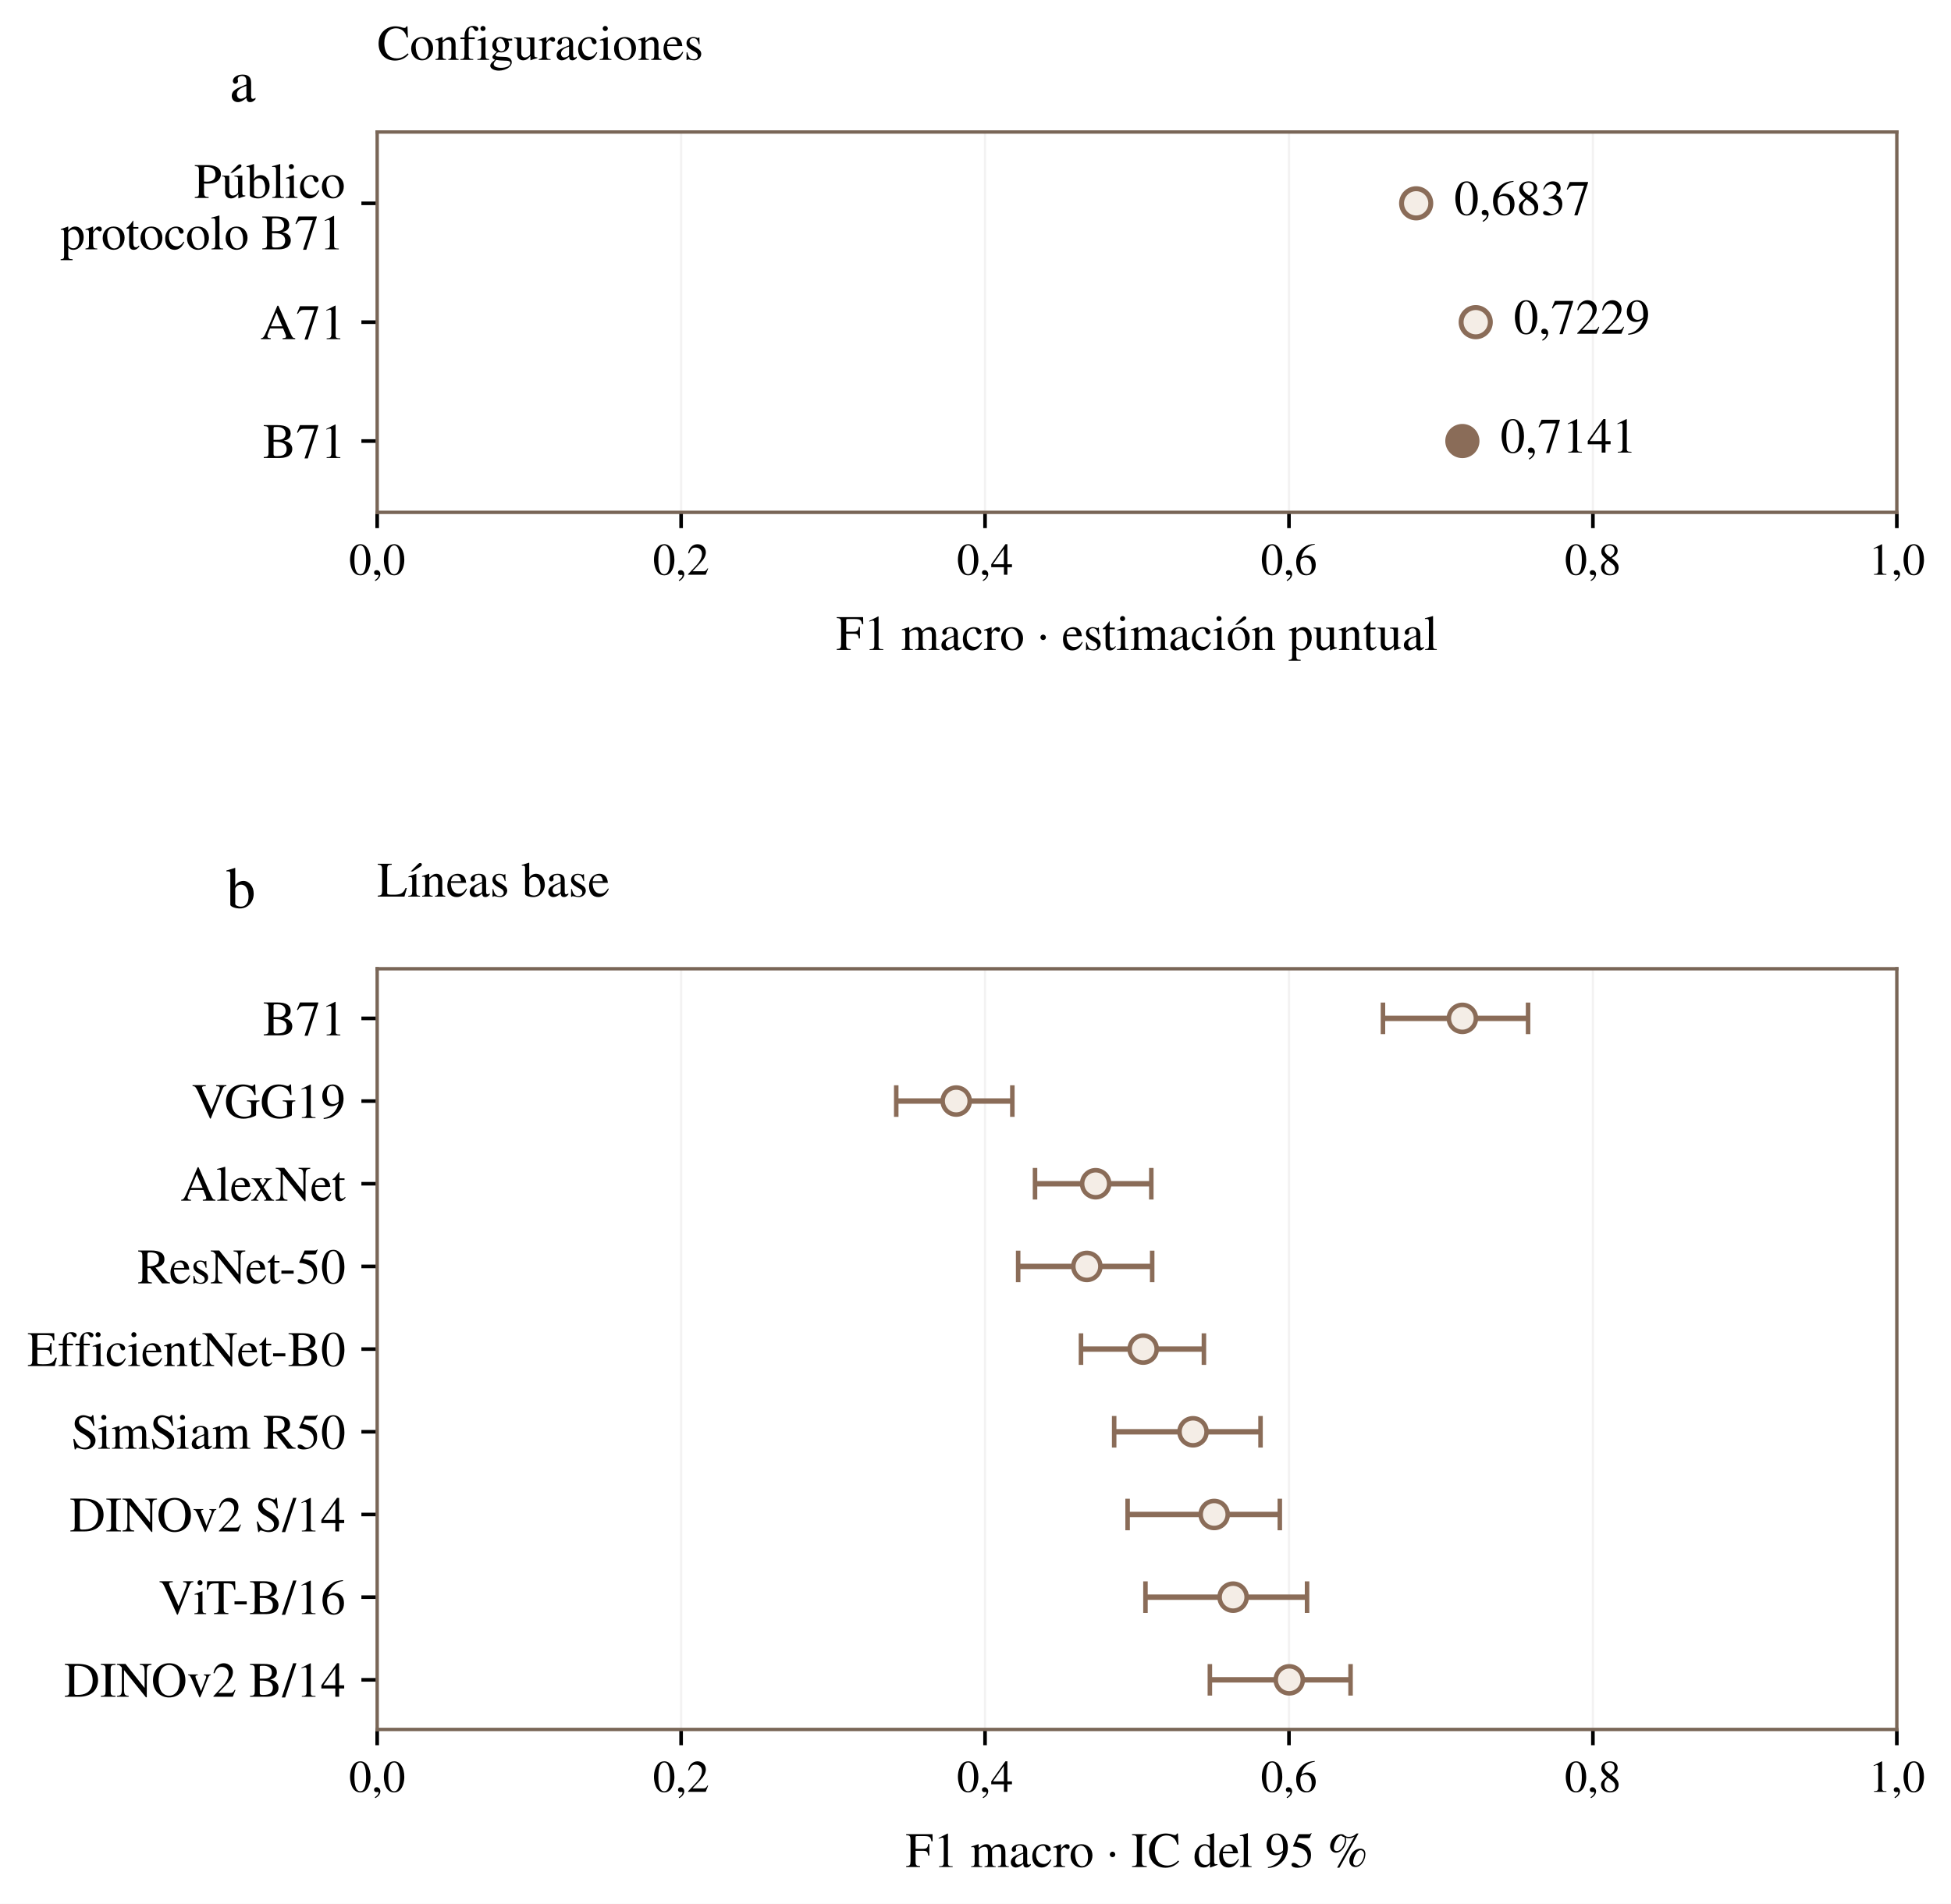
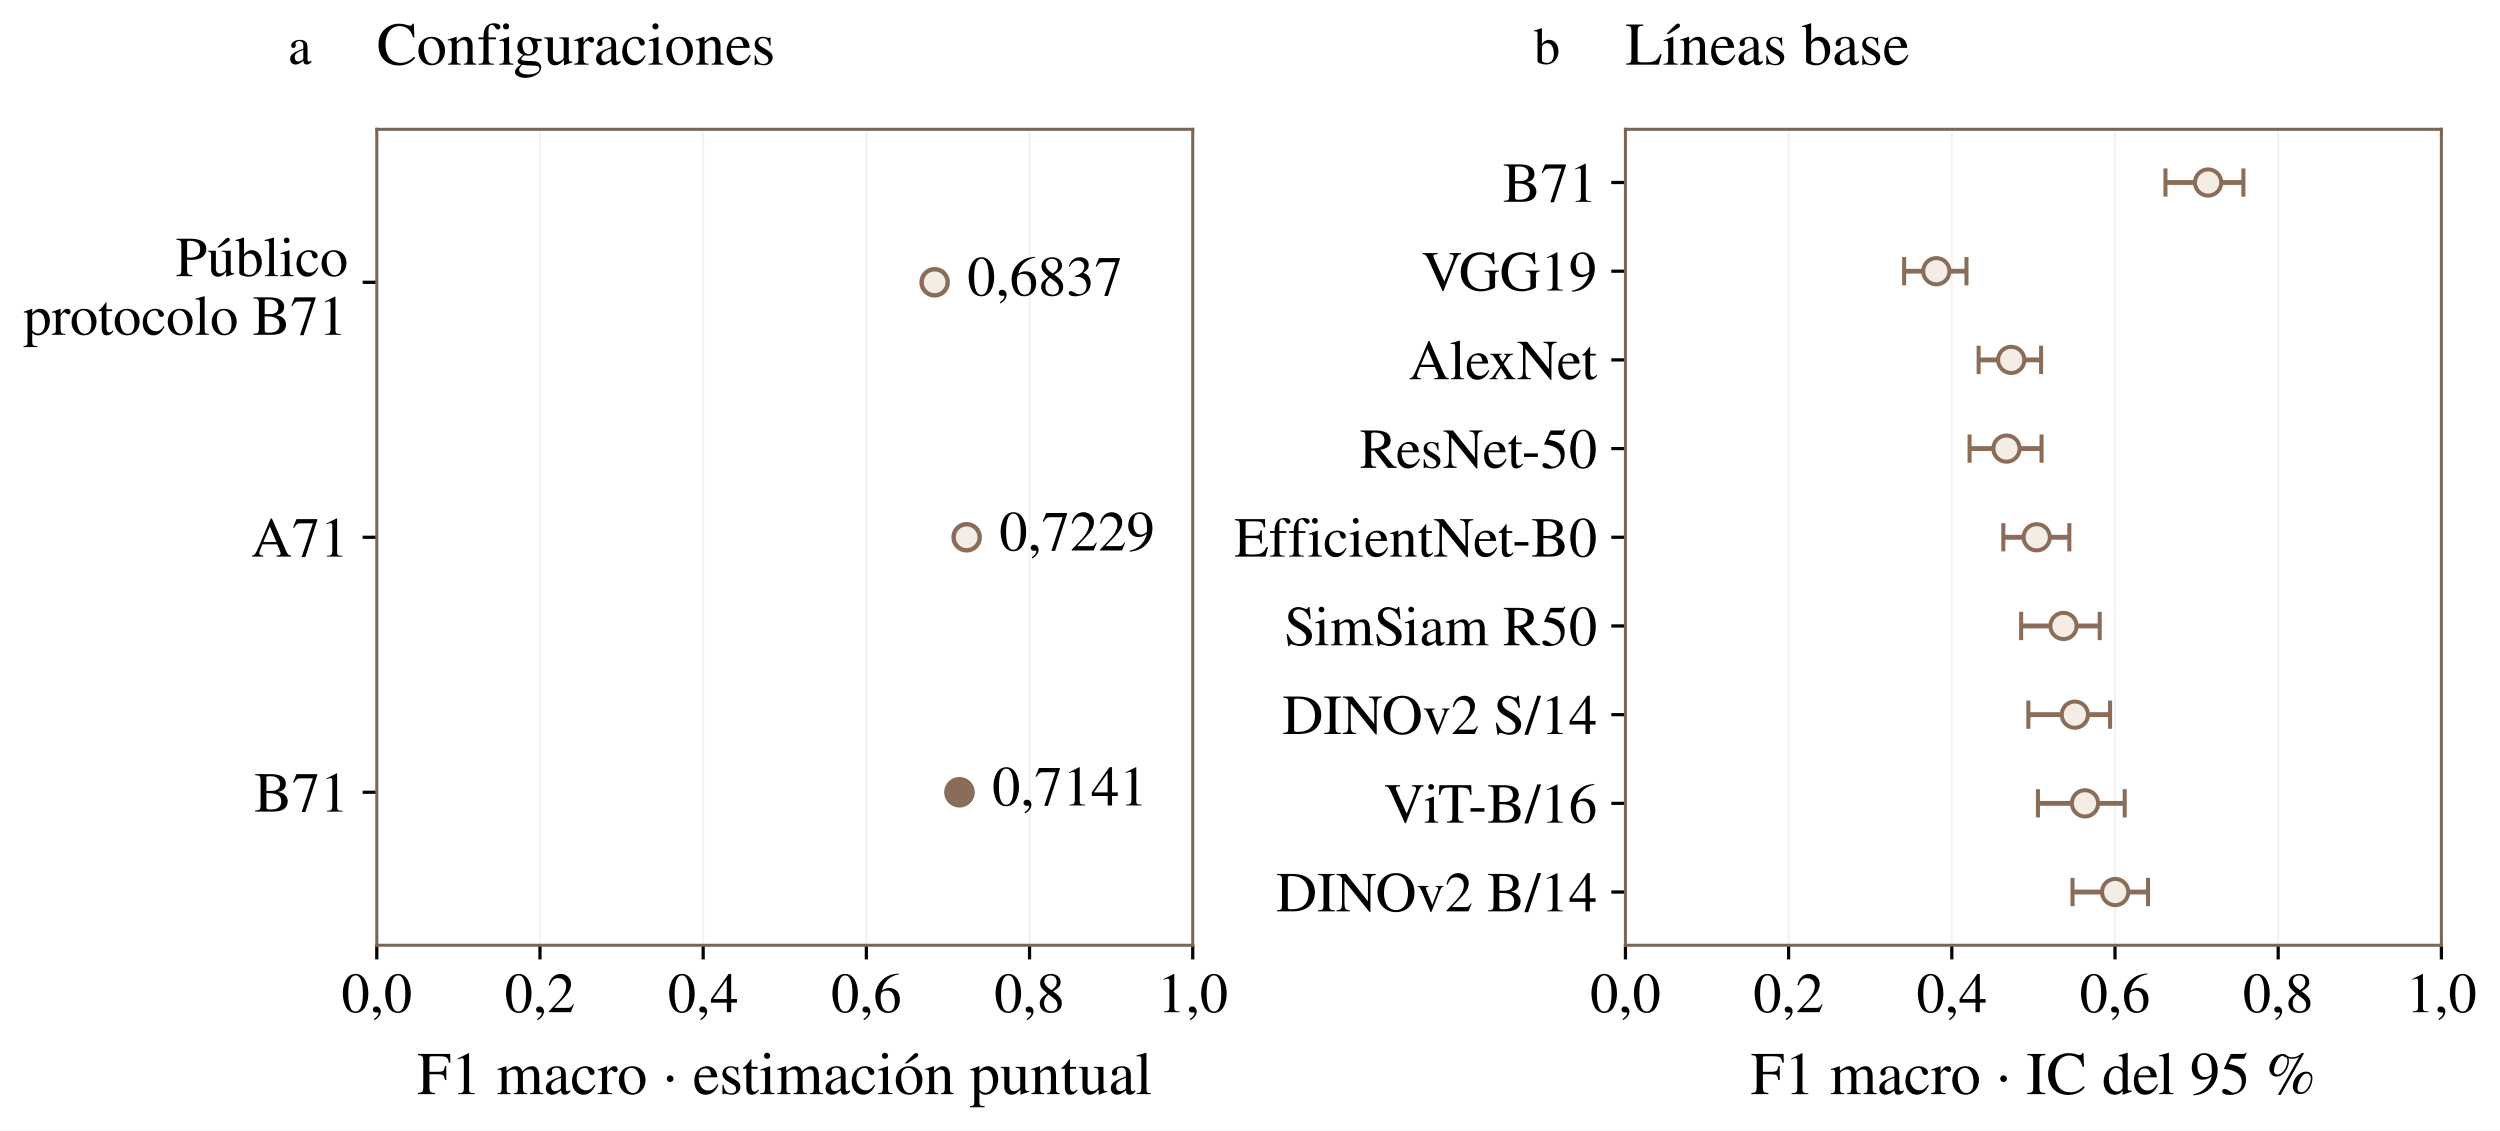
- <svg xmlns="http://www.w3.org/2000/svg" xmlns:xlink="http://www.w3.org/1999/xlink" width="432.603pt" height="422.173pt" viewBox="0 0 432.603 422.173" version="1.1">
+ <svg xmlns="http://www.w3.org/2000/svg" xmlns:xlink="http://www.w3.org/1999/xlink" width="618.79pt" height="279.825pt" viewBox="0 0 618.79 279.825" version="1.1">
  <defs>
    <style type="text/css">*{stroke-linejoin: round; stroke-linecap: butt}</style>
  </defs>
  <g id="figure_1">
    <g id="patch_1">
-       <path d="M 0 422.173  L 432.603 422.173  L 432.603 0  L 0 0  z " style="fill: #ffffff" />
+       <path d="M 0 279.825  L 618.79 279.825  L 618.79 0  L 0 0  z " style="fill: #ffffff" />
    </g>
    <g id="axes_1">
      <g id="patch_2">
-         <path d="M 83.633 113.616  L 420.593 113.616  L 420.593 29.273  L 83.633 29.273  z " style="fill: #ffffff" />
+         <path d="M 93.26 233.965  L 295.22 233.965  L 295.22 32.005  L 93.26 32.005  z " style="fill: #ffffff" />
      </g>
      <g id="matplotlib.axis_1">
        <g id="xtick_1">
          <g id="line2d_1">
-             <path d="M 83.633 113.616  L 83.633 29.273  " clip-path="url(#p6dee3ca480)" style="fill: none; stroke: #aaa39e; stroke-opacity: 0.14; stroke-width: 0.5; stroke-linecap: square" />
+             <path d="M 93.26 233.965  L 93.26 32.005  " clip-path="url(#p8716964412)" style="fill: none; stroke: #aaa39e; stroke-opacity: 0.14; stroke-width: 0.5; stroke-linecap: square" />
          </g>
          <g id="line2d_2">
            <defs>
-               <path id="ma2e4748e6c" d="M 0 0  L 0 3.5  " style="stroke: #000000; stroke-width: 0.8" />
+               <path id="ma66c72405b" d="M 0 0  L 0 3.5  " style="stroke: #000000; stroke-width: 0.8" />
            </defs>
            <g>
-               <use xlink:href="#ma2e4748e6c" x="83.633" y="113.616" style="stroke: #000000; stroke-width: 0.8" />
+               <use xlink:href="#ma66c72405b" x="93.26" y="233.965" style="stroke: #000000; stroke-width: 0.8" />
            </g>
          </g>
          <g id="text_1">
-             <text style="font-size: 10px; font-family: 'Nimbus Roman'; text-anchor: middle" x="83.633" y="127.445" transform="rotate(-0 83.63266 127.4452)">0,0</text>
+             <text style="font-size: 14px; font-family: 'Nimbus Roman'; text-anchor: middle" x="93.26" y="250.526" transform="rotate(-0 93.26 250.5261)">0,0</text>
          </g>
        </g>
        <g id="xtick_2">
          <g id="line2d_3">
-             <path d="M 151.025 113.616  L 151.025 29.273  " clip-path="url(#p6dee3ca480)" style="fill: none; stroke: #aaa39e; stroke-opacity: 0.14; stroke-width: 0.5; stroke-linecap: square" />
+             <path d="M 133.652 233.965  L 133.652 32.005  " clip-path="url(#p8716964412)" style="fill: none; stroke: #aaa39e; stroke-opacity: 0.14; stroke-width: 0.5; stroke-linecap: square" />
          </g>
          <g id="line2d_4">
            <g>
-               <use xlink:href="#ma2e4748e6c" x="151.025" y="113.616" style="stroke: #000000; stroke-width: 0.8" />
+               <use xlink:href="#ma66c72405b" x="133.652" y="233.965" style="stroke: #000000; stroke-width: 0.8" />
            </g>
          </g>
          <g id="text_2">
-             <text style="font-size: 10px; font-family: 'Nimbus Roman'; text-anchor: middle" x="151.025" y="127.445" transform="rotate(-0 151.0247 127.4452)">0,2</text>
+             <text style="font-size: 14px; font-family: 'Nimbus Roman'; text-anchor: middle" x="133.652" y="250.526" transform="rotate(-0 133.652 250.5261)">0,2</text>
          </g>
        </g>
        <g id="xtick_3">
          <g id="line2d_5">
-             <path d="M 218.417 113.616  L 218.417 29.273  " clip-path="url(#p6dee3ca480)" style="fill: none; stroke: #aaa39e; stroke-opacity: 0.14; stroke-width: 0.5; stroke-linecap: square" />
+             <path d="M 174.044 233.965  L 174.044 32.005  " clip-path="url(#p8716964412)" style="fill: none; stroke: #aaa39e; stroke-opacity: 0.14; stroke-width: 0.5; stroke-linecap: square" />
          </g>
          <g id="line2d_6">
            <g>
-               <use xlink:href="#ma2e4748e6c" x="218.417" y="113.616" style="stroke: #000000; stroke-width: 0.8" />
+               <use xlink:href="#ma66c72405b" x="174.044" y="233.965" style="stroke: #000000; stroke-width: 0.8" />
            </g>
          </g>
          <g id="text_3">
-             <text style="font-size: 10px; font-family: 'Nimbus Roman'; text-anchor: middle" x="218.417" y="127.445" transform="rotate(-0 218.4167 127.4452)">0,4</text>
+             <text style="font-size: 14px; font-family: 'Nimbus Roman'; text-anchor: middle" x="174.044" y="250.526" transform="rotate(-0 174.044 250.5261)">0,4</text>
          </g>
        </g>
        <g id="xtick_4">
          <g id="line2d_7">
-             <path d="M 285.809 113.616  L 285.809 29.273  " clip-path="url(#p6dee3ca480)" style="fill: none; stroke: #aaa39e; stroke-opacity: 0.14; stroke-width: 0.5; stroke-linecap: square" />
+             <path d="M 214.436 233.965  L 214.436 32.005  " clip-path="url(#p8716964412)" style="fill: none; stroke: #aaa39e; stroke-opacity: 0.14; stroke-width: 0.5; stroke-linecap: square" />
          </g>
          <g id="line2d_8">
            <g>
-               <use xlink:href="#ma2e4748e6c" x="285.809" y="113.616" style="stroke: #000000; stroke-width: 0.8" />
+               <use xlink:href="#ma66c72405b" x="214.436" y="233.965" style="stroke: #000000; stroke-width: 0.8" />
            </g>
          </g>
          <g id="text_4">
-             <text style="font-size: 10px; font-family: 'Nimbus Roman'; text-anchor: middle" x="285.809" y="127.445" transform="rotate(-0 285.8087 127.4452)">0,6</text>
+             <text style="font-size: 14px; font-family: 'Nimbus Roman'; text-anchor: middle" x="214.436" y="250.526" transform="rotate(-0 214.436 250.5261)">0,6</text>
          </g>
        </g>
        <g id="xtick_5">
          <g id="line2d_9">
-             <path d="M 353.201 113.616  L 353.201 29.273  " clip-path="url(#p6dee3ca480)" style="fill: none; stroke: #aaa39e; stroke-opacity: 0.14; stroke-width: 0.5; stroke-linecap: square" />
+             <path d="M 254.828 233.965  L 254.828 32.005  " clip-path="url(#p8716964412)" style="fill: none; stroke: #aaa39e; stroke-opacity: 0.14; stroke-width: 0.5; stroke-linecap: square" />
          </g>
          <g id="line2d_10">
            <g>
-               <use xlink:href="#ma2e4748e6c" x="353.201" y="113.616" style="stroke: #000000; stroke-width: 0.8" />
+               <use xlink:href="#ma66c72405b" x="254.828" y="233.965" style="stroke: #000000; stroke-width: 0.8" />
            </g>
          </g>
          <g id="text_5">
-             <text style="font-size: 10px; font-family: 'Nimbus Roman'; text-anchor: middle" x="353.201" y="127.445" transform="rotate(-0 353.2007 127.4452)">0,8</text>
+             <text style="font-size: 14px; font-family: 'Nimbus Roman'; text-anchor: middle" x="254.828" y="250.526" transform="rotate(-0 254.828 250.5261)">0,8</text>
          </g>
        </g>
        <g id="xtick_6">
          <g id="line2d_11">
-             <path d="M 420.593 113.616  L 420.593 29.273  " clip-path="url(#p6dee3ca480)" style="fill: none; stroke: #aaa39e; stroke-opacity: 0.14; stroke-width: 0.5; stroke-linecap: square" />
+             <path d="M 295.22 233.965  L 295.22 32.005  " clip-path="url(#p8716964412)" style="fill: none; stroke: #aaa39e; stroke-opacity: 0.14; stroke-width: 0.5; stroke-linecap: square" />
          </g>
          <g id="line2d_12">
            <g>
-               <use xlink:href="#ma2e4748e6c" x="420.593" y="113.616" style="stroke: #000000; stroke-width: 0.8" />
+               <use xlink:href="#ma66c72405b" x="295.22" y="233.965" style="stroke: #000000; stroke-width: 0.8" />
            </g>
          </g>
          <g id="text_6">
-             <text style="font-size: 10px; font-family: 'Nimbus Roman'; text-anchor: middle" x="420.593" y="127.445" transform="rotate(-0 420.5927 127.4452)">1,0</text>
+             <text style="font-size: 14px; font-family: 'Nimbus Roman'; text-anchor: middle" x="295.22" y="250.526" transform="rotate(-0 295.22 250.5261)">1,0</text>
          </g>
        </g>
        <g id="text_7">
-           <text style="font-size: 11px; font-family: 'Nimbus Roman'; text-anchor: middle" x="252.113" y="144.128" transform="rotate(-0 252.1127 144.1282)">F1 macro · estimación puntual</text>
+           <text style="font-size: 15px; font-family: 'Nimbus Roman'; text-anchor: middle" x="194.24" y="270.809" transform="rotate(-0 194.24 270.8091)">F1 macro · estimación puntual</text>
        </g>
      </g>
      <g id="matplotlib.axis_2">
        <g id="ytick_1">
          <g id="line2d_13">
            <defs>
-               <path id="m3d7ca64127" d="M 0 0  L -3.5 0  " style="stroke: #000000; stroke-width: 0.8" />
+               <path id="md4970410f6" d="M 0 0  L -3.5 0  " style="stroke: #000000; stroke-width: 0.8" />
            </defs>
            <g>
-               <use xlink:href="#m3d7ca64127" x="83.633" y="45.087" style="stroke: #000000; stroke-width: 0.8" />
+               <use xlink:href="#md4970410f6" x="93.26" y="69.872" style="stroke: #000000; stroke-width: 0.8" />
            </g>
          </g>
          <g id="text_8">
-             <text style="font-size: 11px; font-family: 'Nimbus Roman'" transform="translate(43.01734 43.89327)">Público</text>
-             <text style="font-size: 11px; font-family: 'Nimbus Roman'" transform="translate(13.38266 55.2958)">protocolo B71</text>
+             <text style="font-size: 14px; font-family: 'Nimbus Roman'" transform="translate(43.47687 68.35281)">Público</text>
+             <text style="font-size: 14px; font-family: 'Nimbus Roman'" transform="translate(5.76 82.86513)">protocolo B71</text>
          </g>
        </g>
        <g id="ytick_2">
          <g id="line2d_14">
            <g>
-               <use xlink:href="#m3d7ca64127" x="83.633" y="71.444" style="stroke: #000000; stroke-width: 0.8" />
+               <use xlink:href="#md4970410f6" x="93.26" y="132.985" style="stroke: #000000; stroke-width: 0.8" />
            </g>
          </g>
          <g id="text_9">
-             <text style="font-size: 11px; font-family: 'Nimbus Roman'; text-anchor: end" x="76.633" y="75.2" transform="rotate(-0 76.63266 75.20041)">A71</text>
+             <text style="font-size: 14px; font-family: 'Nimbus Roman'; text-anchor: end" x="86.26" y="137.765" transform="rotate(-0 86.26 137.7653)">A71</text>
          </g>
        </g>
        <g id="ytick_3">
          <g id="line2d_15">
            <g>
-               <use xlink:href="#m3d7ca64127" x="83.633" y="97.801" style="stroke: #000000; stroke-width: 0.8" />
+               <use xlink:href="#md4970410f6" x="93.26" y="196.097" style="stroke: #000000; stroke-width: 0.8" />
            </g>
          </g>
          <g id="text_10">
-             <text style="font-size: 11px; font-family: 'Nimbus Roman'; text-anchor: end" x="76.633" y="101.558" transform="rotate(-0 76.63266 101.5576)">B71</text>
+             <text style="font-size: 14px; font-family: 'Nimbus Roman'; text-anchor: end" x="86.26" y="200.878" transform="rotate(-0 86.26 200.8778)">B71</text>
          </g>
        </g>
      </g>
      <g id="patch_3">
-         <path d="M 83.633 113.616  L 83.633 29.273  " style="fill: none; stroke: #796657; stroke-width: 0.75; stroke-linejoin: miter; stroke-linecap: square" />
+         <path d="M 93.26 233.965  L 93.26 32.005  " style="fill: none; stroke: #796657; stroke-width: 0.75; stroke-linejoin: miter; stroke-linecap: square" />
      </g>
      <g id="patch_4">
-         <path d="M 420.593 113.616  L 420.593 29.273  " style="fill: none; stroke: #796657; stroke-width: 0.75; stroke-linejoin: miter; stroke-linecap: square" />
+         <path d="M 295.22 233.965  L 295.22 32.005  " style="fill: none; stroke: #796657; stroke-width: 0.75; stroke-linejoin: miter; stroke-linecap: square" />
      </g>
      <g id="patch_5">
-         <path d="M 83.633 113.616  L 420.593 113.616  " style="fill: none; stroke: #796657; stroke-width: 0.75; stroke-linejoin: miter; stroke-linecap: square" />
+         <path d="M 93.26 233.965  L 295.22 233.965  " style="fill: none; stroke: #796657; stroke-width: 0.75; stroke-linejoin: miter; stroke-linecap: square" />
      </g>
      <g id="patch_6">
-         <path d="M 83.633 29.273  L 420.593 29.273  " style="fill: none; stroke: #796657; stroke-width: 0.75; stroke-linejoin: miter; stroke-linecap: square" />
+         <path d="M 93.26 32.005  L 295.22 32.005  " style="fill: none; stroke: #796657; stroke-width: 0.75; stroke-linejoin: miter; stroke-linecap: square" />
      </g>
      <g id="PathCollection_1">
        <defs>
-           <path id="C0_0_691bdaca50" d="M 0 3.24  C 0.859 3.24 1.684 2.899 2.291 2.291  C 2.899 1.684 3.24 0.859 3.24 -0  C 3.24 -0.859 2.899 -1.684 2.291 -2.291  C 1.684 -2.899 0.859 -3.24 0 -3.24  C -0.859 -3.24 -1.684 -2.899 -2.291 -2.291  C -2.899 -1.684 -3.24 -0.859 -3.24 0  C -3.24 0.859 -2.899 1.684 -2.291 2.291  C -1.684 2.899 -0.859 3.24 0 3.24  z " />
+           <path id="C0_0_b77b629e4d" d="M 0 3.24  C 0.859 3.24 1.684 2.899 2.291 2.291  C 2.899 1.684 3.24 0.859 3.24 -0  C 3.24 -0.859 2.899 -1.684 2.291 -2.291  C 1.684 -2.899 0.859 -3.24 0 -3.24  C -0.859 -3.24 -1.684 -2.899 -2.291 -2.291  C -2.899 -1.684 -3.24 -0.859 -3.24 0  C -3.24 0.859 -2.899 1.684 -2.291 2.291  C -1.684 2.899 -0.859 3.24 0 3.24  z " />
        </defs>
-         <g clip-path="url(#p6dee3ca480)">
-           <use xlink:href="#C0_0_691bdaca50" x="314.011" y="45.087" style="fill: #f4ede6; stroke: #8a6c58; stroke-width: 1.1" />
-         </g>
-         <g clip-path="url(#p6dee3ca480)">
-           <use xlink:href="#C0_0_691bdaca50" x="327.217" y="71.444" style="fill: #f4ede6; stroke: #8a6c58; stroke-width: 1.1" />
-         </g>
-         <g clip-path="url(#p6dee3ca480)">
-           <use xlink:href="#C0_0_691bdaca50" x="324.258" y="97.801" style="fill: #8a6c58; stroke: #8a6c58; stroke-width: 1.1" />
+         <g clip-path="url(#p8716964412)">
+           <use xlink:href="#C0_0_b77b629e4d" x="231.339" y="69.872" style="fill: #f4ede6; stroke: #8a6c58; stroke-width: 1.1" />
+         </g>
+         <g clip-path="url(#p8716964412)">
+           <use xlink:href="#C0_0_b77b629e4d" x="239.255" y="132.985" style="fill: #f4ede6; stroke: #8a6c58; stroke-width: 1.1" />
+         </g>
+         <g clip-path="url(#p8716964412)">
+           <use xlink:href="#C0_0_b77b629e4d" x="237.481" y="196.097" style="fill: #8a6c58; stroke: #8a6c58; stroke-width: 1.1" />
        </g>
      </g>
      <g id="text_11">
-         <text style="font-size: 11px; font-family: 'Nimbus Roman'; text-anchor: start" x="322.435" y="47.65" transform="rotate(-0 322.4345 47.6496)">0,6837</text>
+         <text style="font-size: 14px; font-family: 'Nimbus Roman'; text-anchor: start" x="239.417" y="73.134" transform="rotate(-0 239.4175 73.13359)">0,6837</text>
      </g>
      <g id="text_12">
-         <text style="font-size: 11px; font-family: 'Nimbus Roman'; text-anchor: start" x="335.641" y="74.007" transform="rotate(-0 335.6411 74.00674)">0,7229</text>
+         <text style="font-size: 14px; font-family: 'Nimbus Roman'; text-anchor: start" x="247.333" y="136.246" transform="rotate(-0 247.3329 136.2461)">0,7229</text>
      </g>
      <g id="text_13">
-         <text style="font-size: 11px; font-family: 'Nimbus Roman'; text-anchor: start" x="332.682" y="100.364" transform="rotate(-0 332.6822 100.3639)">0,7141</text>
+         <text style="font-size: 14px; font-family: 'Nimbus Roman'; text-anchor: start" x="245.559" y="199.359" transform="rotate(-0 245.5595 199.3586)">0,7141</text>
      </g>
      <g id="text_14">
-         <text style="font-size: 13px; font-family: 'Nimbus Roman'; text-anchor: end" x="56.676" y="22.525" transform="rotate(-0 56.67586 22.52523)">a</text>
+         <text style="font-size: 13px; font-family: 'Nimbus Roman'; text-anchor: end" x="77.103" y="15.848" transform="rotate(-0 77.1032 15.84773)">a</text>
      </g>
      <g id="text_15">
-         <text style="font-size: 11px; font-family: 'Nimbus Roman'; text-anchor: start" x="83.633" y="13.273" transform="rotate(-0 83.63266 13.27266)">Configuraciones</text>
+         <text style="font-size: 15px; font-family: 'Nimbus Roman'; text-anchor: start" x="93.26" y="16.005" transform="rotate(-0 93.26 16.00453)">Configuraciones</text>
      </g>
    </g>
    <g id="axes_2">
      <g id="patch_7">
-         <path d="M 83.633 383.513  L 420.593 383.513  L 420.593 214.827  L 83.633 214.827  z " style="fill: #ffffff" />
+         <path d="M 402.32 233.965  L 604.28 233.965  L 604.28 32.005  L 402.32 32.005  z " style="fill: #ffffff" />
      </g>
      <g id="matplotlib.axis_3">
        <g id="xtick_7">
          <g id="line2d_16">
-             <path d="M 83.633 383.513  L 83.633 214.827  " clip-path="url(#p48080f2e12)" style="fill: none; stroke: #aaa39e; stroke-opacity: 0.14; stroke-width: 0.5; stroke-linecap: square" />
+             <path d="M 402.32 233.965  L 402.32 32.005  " clip-path="url(#p58d56d68ce)" style="fill: none; stroke: #aaa39e; stroke-opacity: 0.14; stroke-width: 0.5; stroke-linecap: square" />
          </g>
          <g id="line2d_17">
            <g>
-               <use xlink:href="#ma2e4748e6c" x="83.633" y="383.513" style="stroke: #000000; stroke-width: 0.8" />
+               <use xlink:href="#ma66c72405b" x="402.32" y="233.965" style="stroke: #000000; stroke-width: 0.8" />
            </g>
          </g>
          <g id="text_16">
-             <text style="font-size: 10px; font-family: 'Nimbus Roman'; text-anchor: middle" x="83.633" y="397.342" transform="rotate(-0 83.63266 397.3423)">0,0</text>
+             <text style="font-size: 14px; font-family: 'Nimbus Roman'; text-anchor: middle" x="402.32" y="250.526" transform="rotate(-0 402.32 250.5261)">0,0</text>
          </g>
        </g>
        <g id="xtick_8">
          <g id="line2d_18">
-             <path d="M 151.025 383.513  L 151.025 214.827  " clip-path="url(#p48080f2e12)" style="fill: none; stroke: #aaa39e; stroke-opacity: 0.14; stroke-width: 0.5; stroke-linecap: square" />
+             <path d="M 442.712 233.965  L 442.712 32.005  " clip-path="url(#p58d56d68ce)" style="fill: none; stroke: #aaa39e; stroke-opacity: 0.14; stroke-width: 0.5; stroke-linecap: square" />
          </g>
          <g id="line2d_19">
            <g>
-               <use xlink:href="#ma2e4748e6c" x="151.025" y="383.513" style="stroke: #000000; stroke-width: 0.8" />
+               <use xlink:href="#ma66c72405b" x="442.712" y="233.965" style="stroke: #000000; stroke-width: 0.8" />
            </g>
          </g>
          <g id="text_17">
-             <text style="font-size: 10px; font-family: 'Nimbus Roman'; text-anchor: middle" x="151.025" y="397.342" transform="rotate(-0 151.0247 397.3423)">0,2</text>
+             <text style="font-size: 14px; font-family: 'Nimbus Roman'; text-anchor: middle" x="442.712" y="250.526" transform="rotate(-0 442.712 250.5261)">0,2</text>
          </g>
        </g>
        <g id="xtick_9">
          <g id="line2d_20">
-             <path d="M 218.417 383.513  L 218.417 214.827  " clip-path="url(#p48080f2e12)" style="fill: none; stroke: #aaa39e; stroke-opacity: 0.14; stroke-width: 0.5; stroke-linecap: square" />
+             <path d="M 483.104 233.965  L 483.104 32.005  " clip-path="url(#p58d56d68ce)" style="fill: none; stroke: #aaa39e; stroke-opacity: 0.14; stroke-width: 0.5; stroke-linecap: square" />
          </g>
          <g id="line2d_21">
            <g>
-               <use xlink:href="#ma2e4748e6c" x="218.417" y="383.513" style="stroke: #000000; stroke-width: 0.8" />
+               <use xlink:href="#ma66c72405b" x="483.104" y="233.965" style="stroke: #000000; stroke-width: 0.8" />
            </g>
          </g>
          <g id="text_18">
-             <text style="font-size: 10px; font-family: 'Nimbus Roman'; text-anchor: middle" x="218.417" y="397.342" transform="rotate(-0 218.4167 397.3423)">0,4</text>
+             <text style="font-size: 14px; font-family: 'Nimbus Roman'; text-anchor: middle" x="483.104" y="250.526" transform="rotate(-0 483.104 250.5261)">0,4</text>
          </g>
        </g>
        <g id="xtick_10">
          <g id="line2d_22">
-             <path d="M 285.809 383.513  L 285.809 214.827  " clip-path="url(#p48080f2e12)" style="fill: none; stroke: #aaa39e; stroke-opacity: 0.14; stroke-width: 0.5; stroke-linecap: square" />
+             <path d="M 523.496 233.965  L 523.496 32.005  " clip-path="url(#p58d56d68ce)" style="fill: none; stroke: #aaa39e; stroke-opacity: 0.14; stroke-width: 0.5; stroke-linecap: square" />
          </g>
          <g id="line2d_23">
            <g>
-               <use xlink:href="#ma2e4748e6c" x="285.809" y="383.513" style="stroke: #000000; stroke-width: 0.8" />
+               <use xlink:href="#ma66c72405b" x="523.496" y="233.965" style="stroke: #000000; stroke-width: 0.8" />
            </g>
          </g>
          <g id="text_19">
-             <text style="font-size: 10px; font-family: 'Nimbus Roman'; text-anchor: middle" x="285.809" y="397.342" transform="rotate(-0 285.8087 397.3423)">0,6</text>
+             <text style="font-size: 14px; font-family: 'Nimbus Roman'; text-anchor: middle" x="523.496" y="250.526" transform="rotate(-0 523.496 250.5261)">0,6</text>
          </g>
        </g>
        <g id="xtick_11">
          <g id="line2d_24">
-             <path d="M 353.201 383.513  L 353.201 214.827  " clip-path="url(#p48080f2e12)" style="fill: none; stroke: #aaa39e; stroke-opacity: 0.14; stroke-width: 0.5; stroke-linecap: square" />
+             <path d="M 563.888 233.965  L 563.888 32.005  " clip-path="url(#p58d56d68ce)" style="fill: none; stroke: #aaa39e; stroke-opacity: 0.14; stroke-width: 0.5; stroke-linecap: square" />
          </g>
          <g id="line2d_25">
            <g>
-               <use xlink:href="#ma2e4748e6c" x="353.201" y="383.513" style="stroke: #000000; stroke-width: 0.8" />
+               <use xlink:href="#ma66c72405b" x="563.888" y="233.965" style="stroke: #000000; stroke-width: 0.8" />
            </g>
          </g>
          <g id="text_20">
-             <text style="font-size: 10px; font-family: 'Nimbus Roman'; text-anchor: middle" x="353.201" y="397.342" transform="rotate(-0 353.2007 397.3423)">0,8</text>
+             <text style="font-size: 14px; font-family: 'Nimbus Roman'; text-anchor: middle" x="563.888" y="250.526" transform="rotate(-0 563.888 250.5261)">0,8</text>
          </g>
        </g>
        <g id="xtick_12">
          <g id="line2d_26">
-             <path d="M 420.593 383.513  L 420.593 214.827  " clip-path="url(#p48080f2e12)" style="fill: none; stroke: #aaa39e; stroke-opacity: 0.14; stroke-width: 0.5; stroke-linecap: square" />
+             <path d="M 604.28 233.965  L 604.28 32.005  " clip-path="url(#p58d56d68ce)" style="fill: none; stroke: #aaa39e; stroke-opacity: 0.14; stroke-width: 0.5; stroke-linecap: square" />
          </g>
          <g id="line2d_27">
            <g>
-               <use xlink:href="#ma2e4748e6c" x="420.593" y="383.513" style="stroke: #000000; stroke-width: 0.8" />
+               <use xlink:href="#ma66c72405b" x="604.28" y="233.965" style="stroke: #000000; stroke-width: 0.8" />
            </g>
          </g>
          <g id="text_21">
-             <text style="font-size: 10px; font-family: 'Nimbus Roman'; text-anchor: middle" x="420.593" y="397.342" transform="rotate(-0 420.5927 397.3423)">1,0</text>
+             <text style="font-size: 14px; font-family: 'Nimbus Roman'; text-anchor: middle" x="604.28" y="250.526" transform="rotate(-0 604.28 250.5261)">1,0</text>
          </g>
        </g>
        <g id="text_22">
-           <text style="font-size: 11px; font-family: 'Nimbus Roman'; text-anchor: middle" x="252.113" y="414.025" transform="rotate(-0 252.1127 414.0253)">F1 macro · IC del 95 %</text>
+           <text style="font-size: 15px; font-family: 'Nimbus Roman'; text-anchor: middle" x="503.3" y="270.809" transform="rotate(-0 503.3 270.8091)">F1 macro · IC del 95 %</text>
        </g>
      </g>
      <g id="matplotlib.axis_4">
        <g id="ytick_4">
          <g id="line2d_28">
            <g>
-               <use xlink:href="#m3d7ca64127" x="83.633" y="225.828" style="stroke: #000000; stroke-width: 0.8" />
+               <use xlink:href="#md4970410f6" x="402.32" y="45.176" style="stroke: #000000; stroke-width: 0.8" />
            </g>
          </g>
          <g id="text_23">
-             <text style="font-size: 11px; font-family: 'Nimbus Roman'; text-anchor: end" x="76.633" y="229.585" transform="rotate(-0 76.63266 229.5845)">B71</text>
+             <text style="font-size: 14px; font-family: 'Nimbus Roman'; text-anchor: end" x="395.32" y="49.957" transform="rotate(-0 395.32 49.95662)">B71</text>
          </g>
        </g>
        <g id="ytick_5">
          <g id="line2d_29">
            <g>
-               <use xlink:href="#m3d7ca64127" x="83.633" y="244.164" style="stroke: #000000; stroke-width: 0.8" />
+               <use xlink:href="#md4970410f6" x="402.32" y="67.128" style="stroke: #000000; stroke-width: 0.8" />
            </g>
          </g>
          <g id="text_24">
-             <text style="font-size: 11px; font-family: 'Nimbus Roman'; text-anchor: end" x="76.633" y="247.92" transform="rotate(-0 76.63266 247.9199)">VGG19</text>
+             <text style="font-size: 14px; font-family: 'Nimbus Roman'; text-anchor: end" x="395.32" y="71.909" transform="rotate(-0 395.32 71.90879)">VGG19</text>
          </g>
        </g>
        <g id="ytick_6">
          <g id="line2d_30">
            <g>
-               <use xlink:href="#m3d7ca64127" x="83.633" y="262.499" style="stroke: #000000; stroke-width: 0.8" />
+               <use xlink:href="#md4970410f6" x="402.32" y="89.08" style="stroke: #000000; stroke-width: 0.8" />
            </g>
          </g>
          <g id="text_25">
-             <text style="font-size: 11px; font-family: 'Nimbus Roman'; text-anchor: end" x="76.633" y="266.255" transform="rotate(-0 76.63266 266.2553)">AlexNet</text>
+             <text style="font-size: 14px; font-family: 'Nimbus Roman'; text-anchor: end" x="395.32" y="93.861" transform="rotate(-0 395.32 93.86096)">AlexNet</text>
          </g>
        </g>
        <g id="ytick_7">
          <g id="line2d_31">
            <g>
-               <use xlink:href="#m3d7ca64127" x="83.633" y="280.834" style="stroke: #000000; stroke-width: 0.8" />
+               <use xlink:href="#md4970410f6" x="402.32" y="111.032" style="stroke: #000000; stroke-width: 0.8" />
            </g>
          </g>
          <g id="text_26">
-             <text style="font-size: 11px; font-family: 'Nimbus Roman'; text-anchor: end" x="76.633" y="284.591" transform="rotate(-0 76.63266 284.5907)">ResNet-50</text>
+             <text style="font-size: 14px; font-family: 'Nimbus Roman'; text-anchor: end" x="395.32" y="115.813" transform="rotate(-0 395.32 115.8131)">ResNet-50</text>
          </g>
        </g>
        <g id="ytick_8">
          <g id="line2d_32">
            <g>
-               <use xlink:href="#m3d7ca64127" x="83.633" y="299.17" style="stroke: #000000; stroke-width: 0.8" />
+               <use xlink:href="#md4970410f6" x="402.32" y="132.985" style="stroke: #000000; stroke-width: 0.8" />
            </g>
          </g>
          <g id="text_27">
-             <text style="font-size: 11px; font-family: 'Nimbus Roman'; text-anchor: end" x="76.633" y="302.926" transform="rotate(-0 76.63266 302.9261)">EfficientNet-B0</text>
+             <text style="font-size: 14px; font-family: 'Nimbus Roman'; text-anchor: end" x="395.32" y="137.765" transform="rotate(-0 395.32 137.7653)">EfficientNet-B0</text>
          </g>
        </g>
        <g id="ytick_9">
          <g id="line2d_33">
            <g>
-               <use xlink:href="#m3d7ca64127" x="83.633" y="317.505" style="stroke: #000000; stroke-width: 0.8" />
+               <use xlink:href="#md4970410f6" x="402.32" y="154.937" style="stroke: #000000; stroke-width: 0.8" />
            </g>
          </g>
          <g id="text_28">
-             <text style="font-size: 11px; font-family: 'Nimbus Roman'; text-anchor: end" x="76.633" y="321.262" transform="rotate(-0 76.63266 321.2615)">SimSiam R50</text>
+             <text style="font-size: 14px; font-family: 'Nimbus Roman'; text-anchor: end" x="395.32" y="159.717" transform="rotate(-0 395.32 159.7175)">SimSiam R50</text>
          </g>
        </g>
        <g id="ytick_10">
          <g id="line2d_34">
            <g>
-               <use xlink:href="#m3d7ca64127" x="83.633" y="335.841" style="stroke: #000000; stroke-width: 0.8" />
+               <use xlink:href="#md4970410f6" x="402.32" y="176.889" style="stroke: #000000; stroke-width: 0.8" />
            </g>
          </g>
          <g id="text_29">
-             <text style="font-size: 11px; font-family: 'Nimbus Roman'; text-anchor: end" x="76.633" y="339.597" transform="rotate(-0 76.63266 339.5969)">DINOv2 S/14</text>
+             <text style="font-size: 14px; font-family: 'Nimbus Roman'; text-anchor: end" x="395.32" y="181.67" transform="rotate(-0 395.32 181.6697)">DINOv2 S/14</text>
          </g>
        </g>
        <g id="ytick_11">
          <g id="line2d_35">
            <g>
-               <use xlink:href="#m3d7ca64127" x="83.633" y="354.176" style="stroke: #000000; stroke-width: 0.8" />
+               <use xlink:href="#md4970410f6" x="402.32" y="198.841" style="stroke: #000000; stroke-width: 0.8" />
            </g>
          </g>
          <g id="text_30">
-             <text style="font-size: 11px; font-family: 'Nimbus Roman'; text-anchor: end" x="76.633" y="357.932" transform="rotate(-0 76.63266 357.9323)">ViT-B/16</text>
+             <text style="font-size: 14px; font-family: 'Nimbus Roman'; text-anchor: end" x="395.32" y="203.622" transform="rotate(-0 395.32 203.6218)">ViT-B/16</text>
          </g>
        </g>
        <g id="ytick_12">
          <g id="line2d_36">
            <g>
-               <use xlink:href="#m3d7ca64127" x="83.633" y="372.511" style="stroke: #000000; stroke-width: 0.8" />
+               <use xlink:href="#md4970410f6" x="402.32" y="220.793" style="stroke: #000000; stroke-width: 0.8" />
            </g>
          </g>
          <g id="text_31">
-             <text style="font-size: 11px; font-family: 'Nimbus Roman'; text-anchor: end" x="76.633" y="376.268" transform="rotate(-0 76.63266 376.2677)">DINOv2 B/14</text>
+             <text style="font-size: 14px; font-family: 'Nimbus Roman'; text-anchor: end" x="395.32" y="225.574" transform="rotate(-0 395.32 225.574)">DINOv2 B/14</text>
          </g>
        </g>
      </g>
      <g id="LineCollection_1">
-         <path d="M 306.648 225.828  L 338.825 225.828  " clip-path="url(#p48080f2e12)" style="fill: none; stroke: #8a6c58; stroke-width: 1.2" />
-         <path d="M 198.727 244.164  L 224.472 244.164  " clip-path="url(#p48080f2e12)" style="fill: none; stroke: #8a6c58; stroke-width: 1.2" />
-         <path d="M 229.499 262.499  L 255.284 262.499  " clip-path="url(#p48080f2e12)" style="fill: none; stroke: #8a6c58; stroke-width: 1.2" />
-         <path d="M 225.76 280.834  L 255.48 280.834  " clip-path="url(#p48080f2e12)" style="fill: none; stroke: #8a6c58; stroke-width: 1.2" />
-         <path d="M 239.693 299.17  L 266.947 299.17  " clip-path="url(#p48080f2e12)" style="fill: none; stroke: #8a6c58; stroke-width: 1.2" />
-         <path d="M 247.049 317.505  L 279.502 317.505  " clip-path="url(#p48080f2e12)" style="fill: none; stroke: #8a6c58; stroke-width: 1.2" />
-         <path d="M 250.028 335.841  L 283.777 335.841  " clip-path="url(#p48080f2e12)" style="fill: none; stroke: #8a6c58; stroke-width: 1.2" />
-         <path d="M 253.988 354.176  L 289.819 354.176  " clip-path="url(#p48080f2e12)" style="fill: none; stroke: #8a6c58; stroke-width: 1.2" />
-         <path d="M 268.269 372.511  L 299.463 372.511  " clip-path="url(#p48080f2e12)" style="fill: none; stroke: #8a6c58; stroke-width: 1.2" />
+         <path d="M 535.986 45.176  L 555.272 45.176  " clip-path="url(#p58d56d68ce)" style="fill: none; stroke: #8a6c58; stroke-width: 1.2" />
+         <path d="M 471.303 67.128  L 486.734 67.128  " clip-path="url(#p58d56d68ce)" style="fill: none; stroke: #8a6c58; stroke-width: 1.2" />
+         <path d="M 489.746 89.08  L 505.2 89.08  " clip-path="url(#p58d56d68ce)" style="fill: none; stroke: #8a6c58; stroke-width: 1.2" />
+         <path d="M 487.505 111.032  L 505.318 111.032  " clip-path="url(#p58d56d68ce)" style="fill: none; stroke: #8a6c58; stroke-width: 1.2" />
+         <path d="M 495.856 132.985  L 512.191 132.985  " clip-path="url(#p58d56d68ce)" style="fill: none; stroke: #8a6c58; stroke-width: 1.2" />
+         <path d="M 500.265 154.937  L 519.716 154.937  " clip-path="url(#p58d56d68ce)" style="fill: none; stroke: #8a6c58; stroke-width: 1.2" />
+         <path d="M 502.051 176.889  L 522.279 176.889  " clip-path="url(#p58d56d68ce)" style="fill: none; stroke: #8a6c58; stroke-width: 1.2" />
+         <path d="M 504.424 198.841  L 525.9 198.841  " clip-path="url(#p58d56d68ce)" style="fill: none; stroke: #8a6c58; stroke-width: 1.2" />
+         <path d="M 512.984 220.793  L 531.68 220.793  " clip-path="url(#p58d56d68ce)" style="fill: none; stroke: #8a6c58; stroke-width: 1.2" />
      </g>
      <g id="line2d_37">
        <defs>
-           <path id="m2ff2614bc0" d="M 0 3.5  L 0 -3.5  " style="stroke: #8a6c58" />
+           <path id="md10fa074a0" d="M 0 3.5  L 0 -3.5  " style="stroke: #8a6c58" />
        </defs>
-         <g clip-path="url(#p48080f2e12)">
-           <use xlink:href="#m2ff2614bc0" x="306.648" y="225.828" style="fill: #8a6c58; stroke: #8a6c58" />
-           <use xlink:href="#m2ff2614bc0" x="198.727" y="244.164" style="fill: #8a6c58; stroke: #8a6c58" />
-           <use xlink:href="#m2ff2614bc0" x="229.499" y="262.499" style="fill: #8a6c58; stroke: #8a6c58" />
-           <use xlink:href="#m2ff2614bc0" x="225.76" y="280.834" style="fill: #8a6c58; stroke: #8a6c58" />
-           <use xlink:href="#m2ff2614bc0" x="239.693" y="299.17" style="fill: #8a6c58; stroke: #8a6c58" />
-           <use xlink:href="#m2ff2614bc0" x="247.049" y="317.505" style="fill: #8a6c58; stroke: #8a6c58" />
-           <use xlink:href="#m2ff2614bc0" x="250.028" y="335.841" style="fill: #8a6c58; stroke: #8a6c58" />
-           <use xlink:href="#m2ff2614bc0" x="253.988" y="354.176" style="fill: #8a6c58; stroke: #8a6c58" />
-           <use xlink:href="#m2ff2614bc0" x="268.269" y="372.511" style="fill: #8a6c58; stroke: #8a6c58" />
+         <g clip-path="url(#p58d56d68ce)">
+           <use xlink:href="#md10fa074a0" x="535.986" y="45.176" style="fill: #8a6c58; stroke: #8a6c58" />
+           <use xlink:href="#md10fa074a0" x="471.303" y="67.128" style="fill: #8a6c58; stroke: #8a6c58" />
+           <use xlink:href="#md10fa074a0" x="489.746" y="89.08" style="fill: #8a6c58; stroke: #8a6c58" />
+           <use xlink:href="#md10fa074a0" x="487.505" y="111.032" style="fill: #8a6c58; stroke: #8a6c58" />
+           <use xlink:href="#md10fa074a0" x="495.856" y="132.985" style="fill: #8a6c58; stroke: #8a6c58" />
+           <use xlink:href="#md10fa074a0" x="500.265" y="154.937" style="fill: #8a6c58; stroke: #8a6c58" />
+           <use xlink:href="#md10fa074a0" x="502.051" y="176.889" style="fill: #8a6c58; stroke: #8a6c58" />
+           <use xlink:href="#md10fa074a0" x="504.424" y="198.841" style="fill: #8a6c58; stroke: #8a6c58" />
+           <use xlink:href="#md10fa074a0" x="512.984" y="220.793" style="fill: #8a6c58; stroke: #8a6c58" />
        </g>
      </g>
      <g id="line2d_38">
-         <g clip-path="url(#p48080f2e12)">
-           <use xlink:href="#m2ff2614bc0" x="338.825" y="225.828" style="fill: #8a6c58; stroke: #8a6c58" />
-           <use xlink:href="#m2ff2614bc0" x="224.472" y="244.164" style="fill: #8a6c58; stroke: #8a6c58" />
-           <use xlink:href="#m2ff2614bc0" x="255.284" y="262.499" style="fill: #8a6c58; stroke: #8a6c58" />
-           <use xlink:href="#m2ff2614bc0" x="255.48" y="280.834" style="fill: #8a6c58; stroke: #8a6c58" />
-           <use xlink:href="#m2ff2614bc0" x="266.947" y="299.17" style="fill: #8a6c58; stroke: #8a6c58" />
-           <use xlink:href="#m2ff2614bc0" x="279.502" y="317.505" style="fill: #8a6c58; stroke: #8a6c58" />
-           <use xlink:href="#m2ff2614bc0" x="283.777" y="335.841" style="fill: #8a6c58; stroke: #8a6c58" />
-           <use xlink:href="#m2ff2614bc0" x="289.819" y="354.176" style="fill: #8a6c58; stroke: #8a6c58" />
-           <use xlink:href="#m2ff2614bc0" x="299.463" y="372.511" style="fill: #8a6c58; stroke: #8a6c58" />
+         <g clip-path="url(#p58d56d68ce)">
+           <use xlink:href="#md10fa074a0" x="555.272" y="45.176" style="fill: #8a6c58; stroke: #8a6c58" />
+           <use xlink:href="#md10fa074a0" x="486.734" y="67.128" style="fill: #8a6c58; stroke: #8a6c58" />
+           <use xlink:href="#md10fa074a0" x="505.2" y="89.08" style="fill: #8a6c58; stroke: #8a6c58" />
+           <use xlink:href="#md10fa074a0" x="505.318" y="111.032" style="fill: #8a6c58; stroke: #8a6c58" />
+           <use xlink:href="#md10fa074a0" x="512.191" y="132.985" style="fill: #8a6c58; stroke: #8a6c58" />
+           <use xlink:href="#md10fa074a0" x="519.716" y="154.937" style="fill: #8a6c58; stroke: #8a6c58" />
+           <use xlink:href="#md10fa074a0" x="522.279" y="176.889" style="fill: #8a6c58; stroke: #8a6c58" />
+           <use xlink:href="#md10fa074a0" x="525.9" y="198.841" style="fill: #8a6c58; stroke: #8a6c58" />
+           <use xlink:href="#md10fa074a0" x="531.68" y="220.793" style="fill: #8a6c58; stroke: #8a6c58" />
        </g>
      </g>
      <g id="line2d_39">
        <defs>
-           <path id="me8e903daed" d="M 0 3  C 0.796 3 1.559 2.684 2.121 2.121  C 2.684 1.559 3 0.796 3 0  C 3 -0.796 2.684 -1.559 2.121 -2.121  C 1.559 -2.684 0.796 -3 0 -3  C -0.796 -3 -1.559 -2.684 -2.121 -2.121  C -2.684 -1.559 -3 -0.796 -3 0  C -3 0.796 -2.684 1.559 -2.121 2.121  C -1.559 2.684 -0.796 3 0 3  z " style="stroke: #8a6c58" />
+           <path id="me958522ff1" d="M 0 3.25  C 0.862 3.25 1.689 2.908 2.298 2.298  C 2.908 1.689 3.25 0.862 3.25 0  C 3.25 -0.862 2.908 -1.689 2.298 -2.298  C 1.689 -2.908 0.862 -3.25 0 -3.25  C -0.862 -3.25 -1.689 -2.908 -2.298 -2.298  C -2.908 -1.689 -3.25 -0.862 -3.25 0  C -3.25 0.862 -2.908 1.689 -2.298 2.298  C -1.689 2.908 -0.862 3.25 0 3.25  z " style="stroke: #8a6c58" />
        </defs>
-         <g clip-path="url(#p48080f2e12)">
-           <use xlink:href="#me8e903daed" x="324.258" y="225.828" style="fill: #f4ede6; stroke: #8a6c58" />
-           <use xlink:href="#me8e903daed" x="212.021" y="244.164" style="fill: #f4ede6; stroke: #8a6c58" />
-           <use xlink:href="#me8e903daed" x="242.942" y="262.499" style="fill: #f4ede6; stroke: #8a6c58" />
-           <use xlink:href="#me8e903daed" x="240.994" y="280.834" style="fill: #f4ede6; stroke: #8a6c58" />
-           <use xlink:href="#me8e903daed" x="253.481" y="299.17" style="fill: #f4ede6; stroke: #8a6c58" />
-           <use xlink:href="#me8e903daed" x="264.536" y="317.505" style="fill: #f4ede6; stroke: #8a6c58" />
-           <use xlink:href="#me8e903daed" x="269.231" y="335.841" style="fill: #f4ede6; stroke: #8a6c58" />
-           <use xlink:href="#me8e903daed" x="273.426" y="354.176" style="fill: #f4ede6; stroke: #8a6c58" />
-           <use xlink:href="#me8e903daed" x="285.874" y="372.511" style="fill: #f4ede6; stroke: #8a6c58" />
+         <g clip-path="url(#p58d56d68ce)">
+           <use xlink:href="#me958522ff1" x="546.541" y="45.176" style="fill: #f4ede6; stroke: #8a6c58" />
+           <use xlink:href="#me958522ff1" x="479.271" y="67.128" style="fill: #f4ede6; stroke: #8a6c58" />
+           <use xlink:href="#me958522ff1" x="497.804" y="89.08" style="fill: #f4ede6; stroke: #8a6c58" />
+           <use xlink:href="#me958522ff1" x="496.636" y="111.032" style="fill: #f4ede6; stroke: #8a6c58" />
+           <use xlink:href="#me958522ff1" x="504.12" y="132.985" style="fill: #f4ede6; stroke: #8a6c58" />
+           <use xlink:href="#me958522ff1" x="510.746" y="154.937" style="fill: #f4ede6; stroke: #8a6c58" />
+           <use xlink:href="#me958522ff1" x="513.56" y="176.889" style="fill: #f4ede6; stroke: #8a6c58" />
+           <use xlink:href="#me958522ff1" x="516.074" y="198.841" style="fill: #f4ede6; stroke: #8a6c58" />
+           <use xlink:href="#me958522ff1" x="523.535" y="220.793" style="fill: #f4ede6; stroke: #8a6c58" />
        </g>
      </g>
      <g id="patch_8">
-         <path d="M 83.633 383.513  L 83.633 214.827  " style="fill: none; stroke: #796657; stroke-width: 0.75; stroke-linejoin: miter; stroke-linecap: square" />
+         <path d="M 402.32 233.965  L 402.32 32.005  " style="fill: none; stroke: #796657; stroke-width: 0.75; stroke-linejoin: miter; stroke-linecap: square" />
      </g>
      <g id="patch_9">
-         <path d="M 420.593 383.513  L 420.593 214.827  " style="fill: none; stroke: #796657; stroke-width: 0.75; stroke-linejoin: miter; stroke-linecap: square" />
+         <path d="M 604.28 233.965  L 604.28 32.005  " style="fill: none; stroke: #796657; stroke-width: 0.75; stroke-linejoin: miter; stroke-linecap: square" />
      </g>
      <g id="patch_10">
-         <path d="M 83.633 383.513  L 420.593 383.513  " style="fill: none; stroke: #796657; stroke-width: 0.75; stroke-linejoin: miter; stroke-linecap: square" />
+         <path d="M 402.32 233.965  L 604.28 233.965  " style="fill: none; stroke: #796657; stroke-width: 0.75; stroke-linejoin: miter; stroke-linecap: square" />
      </g>
      <g id="patch_11">
-         <path d="M 83.633 214.827  L 420.593 214.827  " style="fill: none; stroke: #796657; stroke-width: 0.75; stroke-linejoin: miter; stroke-linecap: square" />
+         <path d="M 402.32 32.005  L 604.28 32.005  " style="fill: none; stroke: #796657; stroke-width: 0.75; stroke-linejoin: miter; stroke-linecap: square" />
      </g>
      <g id="text_32">
-         <text style="font-size: 13px; font-family: 'Nimbus Roman'; text-anchor: end" x="56.676" y="201.332" transform="rotate(-0 56.67586 201.3321)">b</text>
+         <text style="font-size: 13px; font-family: 'Nimbus Roman'; text-anchor: end" x="386.163" y="15.848" transform="rotate(-0 386.1632 15.84773)">b</text>
      </g>
      <g id="text_33">
-         <text style="font-size: 11px; font-family: 'Nimbus Roman'; text-anchor: start" x="83.633" y="198.827" transform="rotate(-0 83.63266 198.8269)">Líneas base</text>
+         <text style="font-size: 15px; font-family: 'Nimbus Roman'; text-anchor: start" x="402.32" y="16.005" transform="rotate(-0 402.32 16.00453)">Líneas base</text>
      </g>
    </g>
  </g>
  <defs>
-     <clipPath id="p6dee3ca480">
-       <rect x="83.633" y="29.273" width="336.96" height="84.343" />
+     <clipPath id="p8716964412">
+       <rect x="93.26" y="32.005" width="201.96" height="201.96" />
    </clipPath>
-     <clipPath id="p48080f2e12">
-       <rect x="83.633" y="214.827" width="336.96" height="168.686" />
+     <clipPath id="p58d56d68ce">
+       <rect x="402.32" y="32.005" width="201.96" height="201.96" />
    </clipPath>
  </defs>
</svg>
